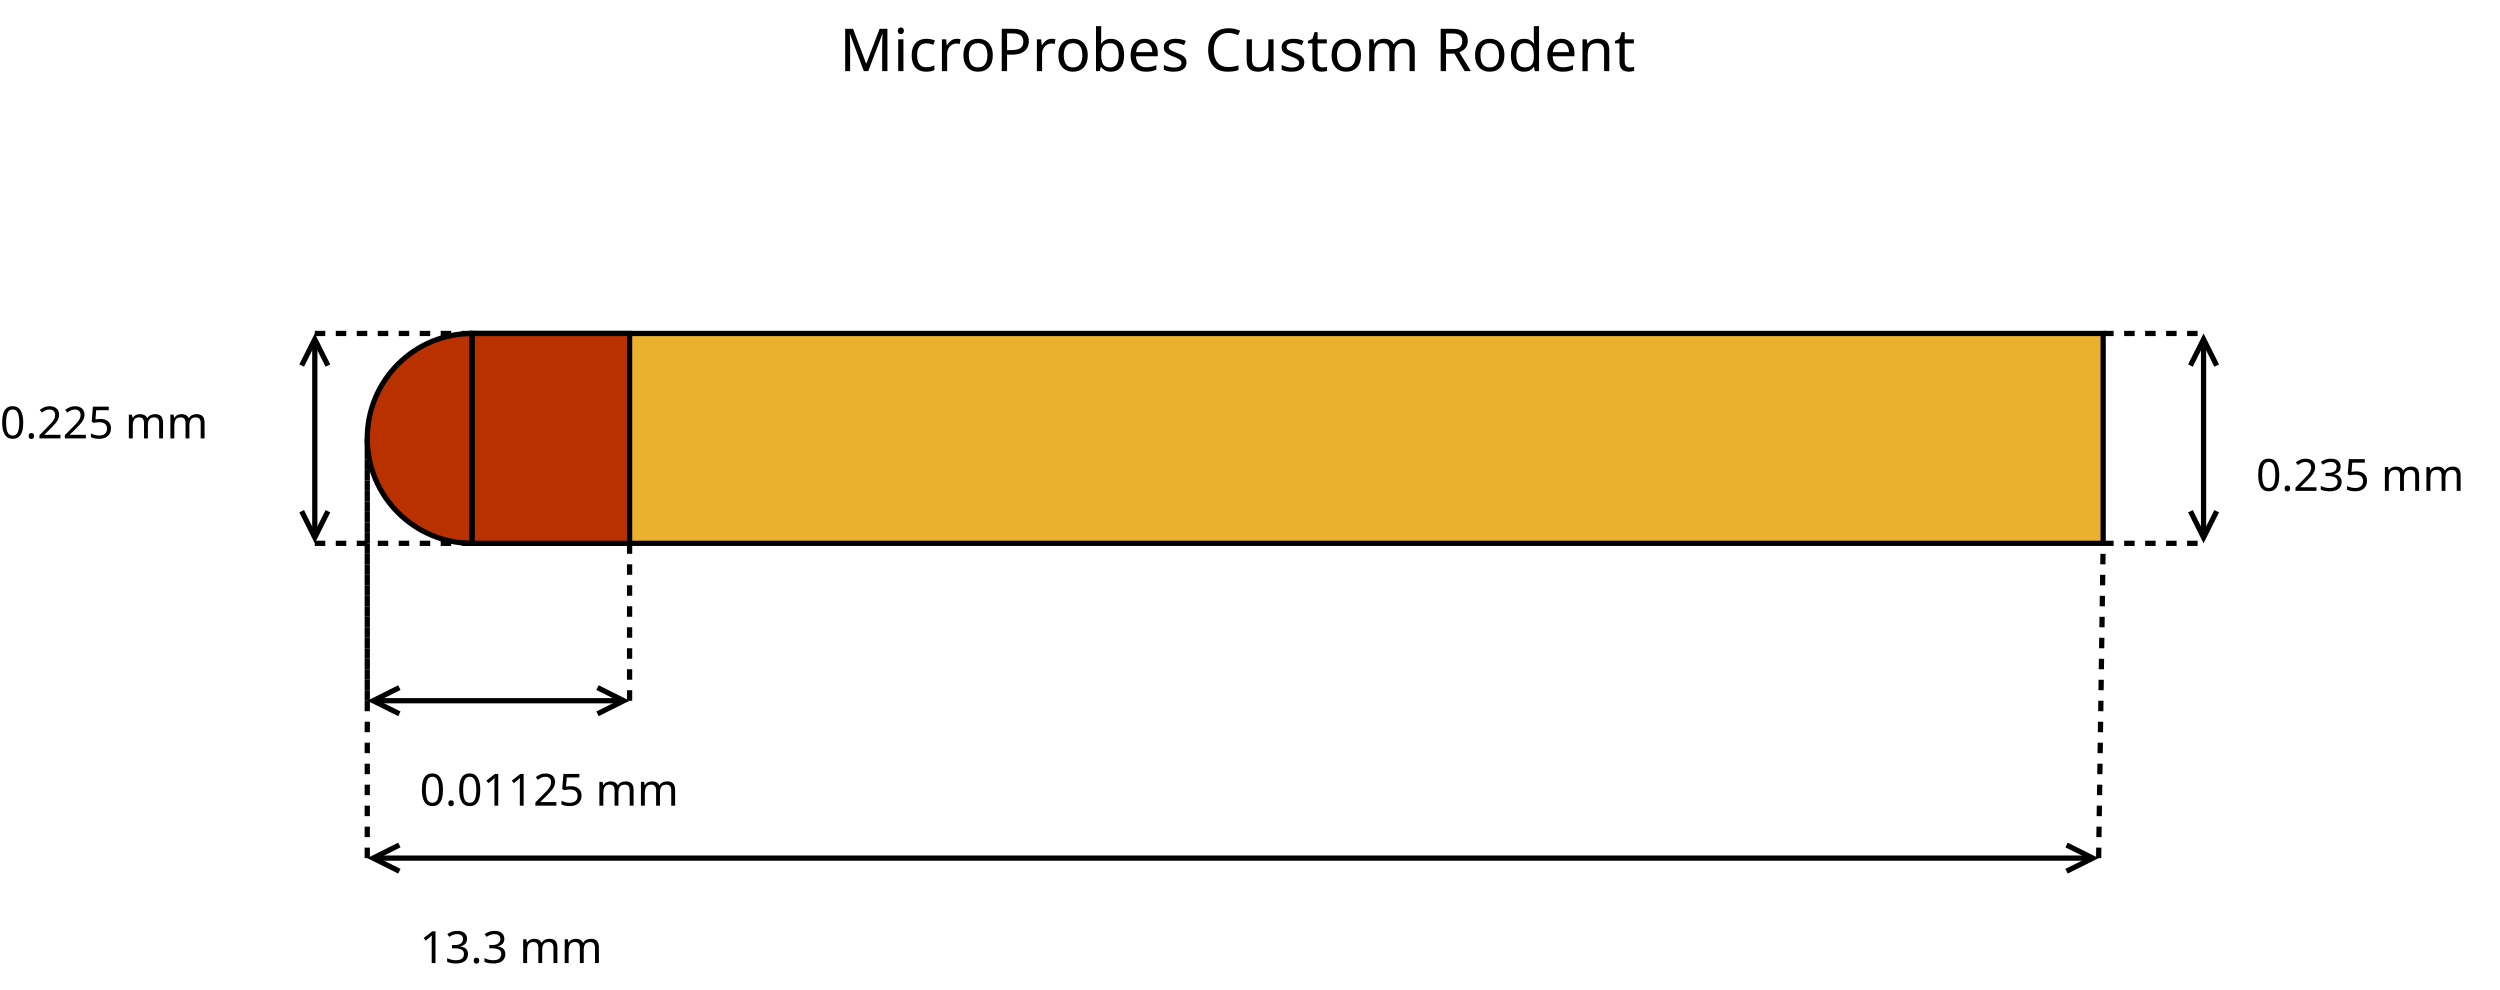
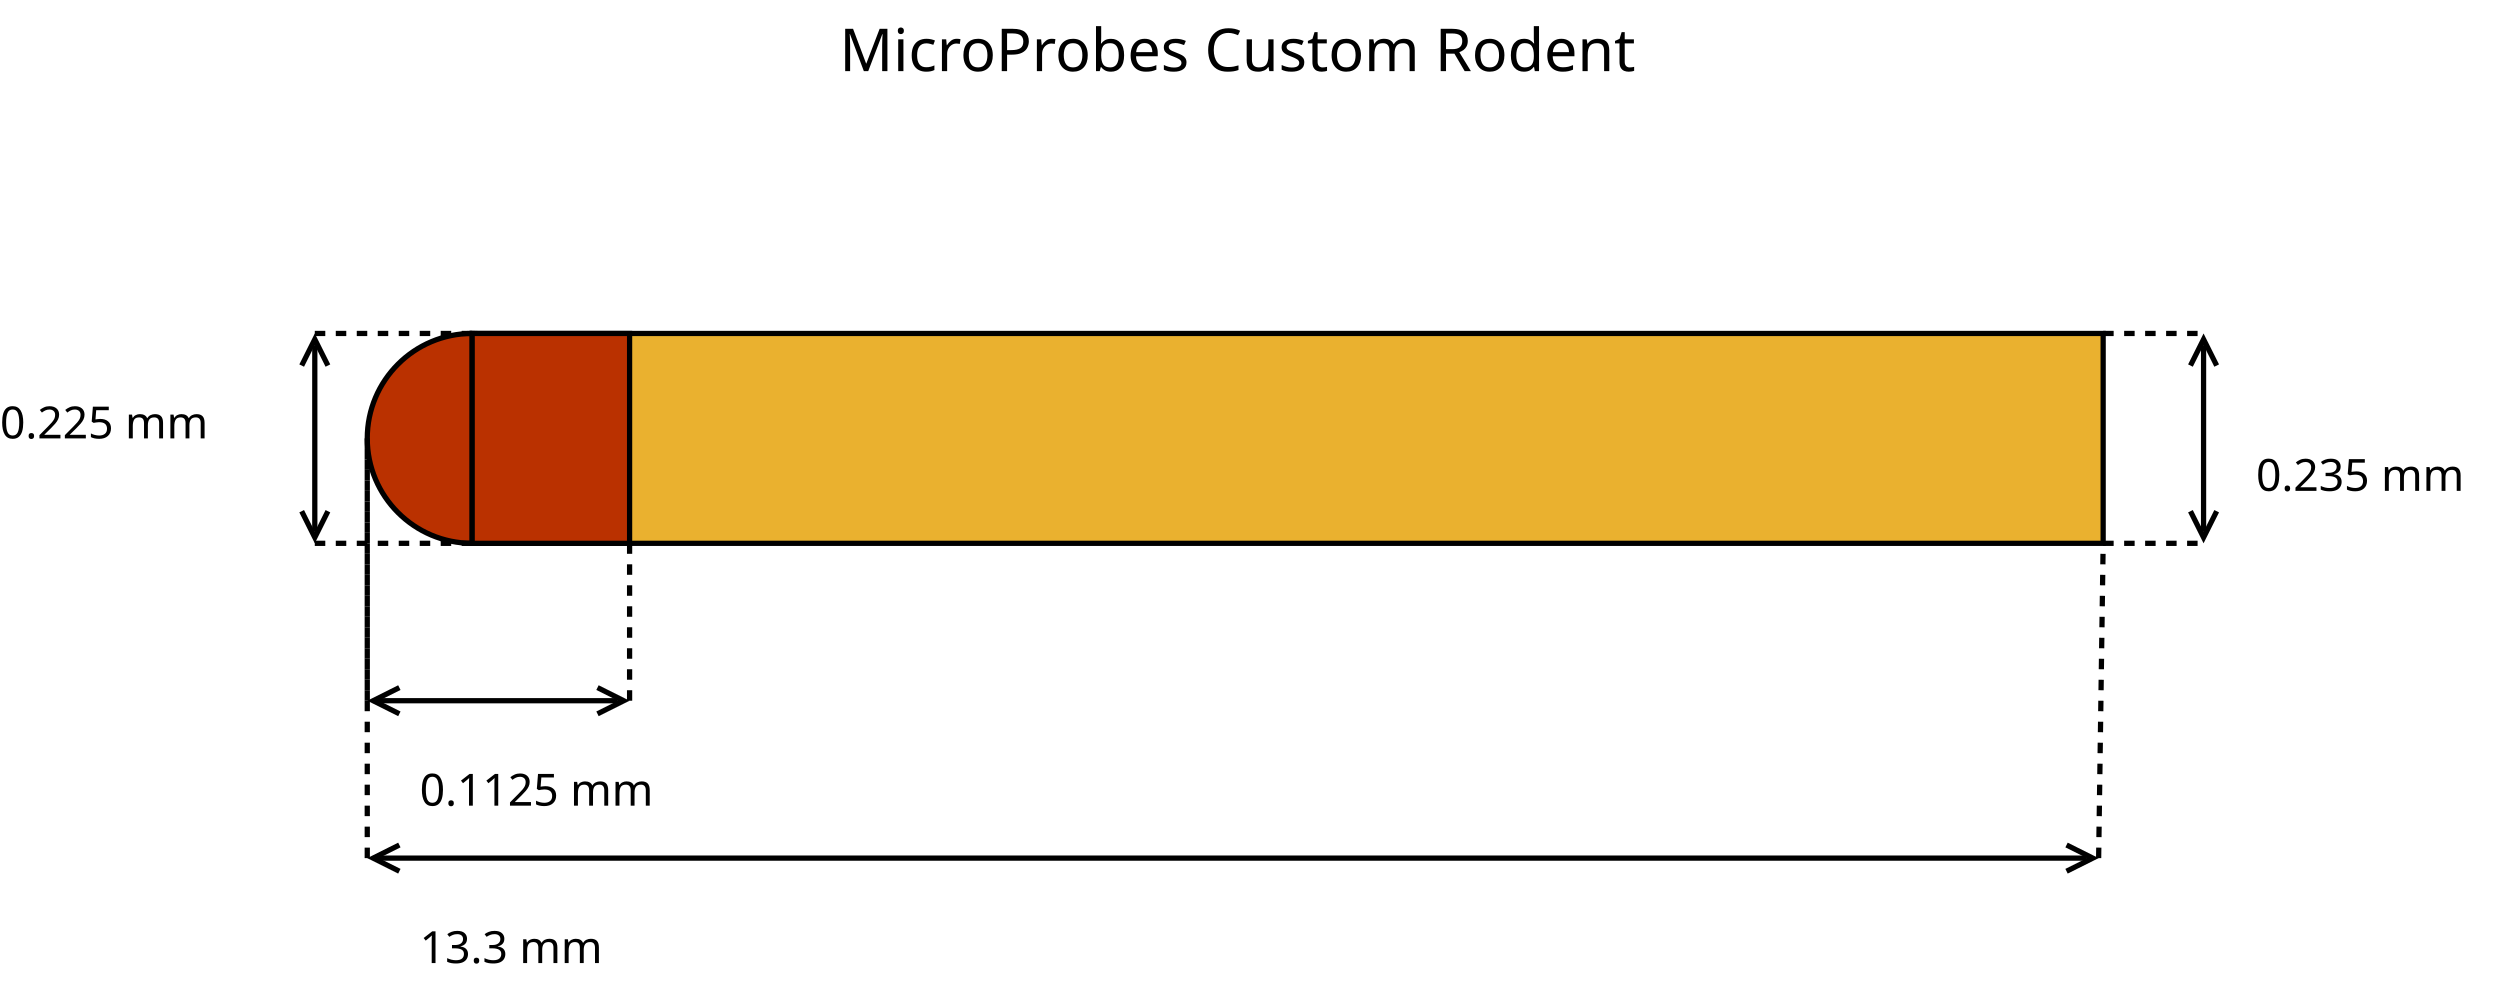
- <svg xmlns="http://www.w3.org/2000/svg" width="48cm" height="19cm" viewBox="-320 499 953 365">
+ <svg xmlns="http://www.w3.org/2000/svg" width="48cm" height="19cm" viewBox="-320 499 953 365" version="1.1" id="svg382">
+   <defs id="defs386" />
  <g id="Background" />
-   <g id="Background" />
-   <g id="Background" />
-   <g id="Background" />
-   <g id="Background" />
-   <g id="Background" />
+   <g id="g279" />
+   <g id="g281" />
+   <g id="g283" />
+   <g id="g285" />
+   <g id="g287" />
  <g id="MicroProbesCustomRodent">
-     <g>
-       <ellipse style="fill: #ba3100; fill-opacity: 1; stroke-opacity: 1; stroke-width: 2; stroke: #000000" cx="-140" cy="660" rx="40" ry="40" />
-       <text font-size="12.8" style="fill: #000000; fill-opacity: 1; stroke: none;text-anchor:middle;font-family:sans-serif;font-style:normal;font-weight:normal" x="-140" y="663.881">
-         <tspan x="-140" y="663.881" />
+     <g id="g295">
+       <ellipse style="fill: #ba3100; fill-opacity: 1; stroke-opacity: 1; stroke-width: 2; stroke: #000000" cx="-140" cy="660" rx="40" ry="40" id="ellipse289" />
+       <text font-size="12.8" style="fill: #000000; fill-opacity: 1; stroke: none;text-anchor:middle;font-family:sans-serif;font-style:normal;font-weight:normal" x="-140" y="663.881" id="text293">
+         <tspan x="-140" y="663.881" id="tspan291" />
      </text>
    </g>
-     <g>
-       <rect style="fill: #eab12f; fill-opacity: 1; stroke-opacity: 1; stroke-width: 2; stroke: #000000" x="-140" y="620" width="621.724" height="80" rx="0" ry="0" />
-       <text font-size="12.8" style="fill: #000000; fill-opacity: 1; stroke: none;text-anchor:middle;font-family:sans-serif;font-style:normal;font-weight:normal" x="170.862" y="663.881">
-         <tspan x="170.862" y="663.881" />
+     <g id="g303">
+       <rect style="fill: #eab12f; fill-opacity: 1; stroke-opacity: 1; stroke-width: 2; stroke: #000000" x="-140" y="620" width="621.724" height="80" rx="0" ry="0" id="rect297" />
+       <text font-size="12.8" style="fill: #000000; fill-opacity: 1; stroke: none;text-anchor:middle;font-family:sans-serif;font-style:normal;font-weight:normal" x="170.862" y="663.881" id="text301">
+         <tspan x="170.862" y="663.881" id="tspan299" />
      </text>
    </g>
-     <text font-size="16.933" style="fill: #000000; fill-opacity: 1; stroke: none;text-anchor:start;font-family:sans-serif;font-style:normal;font-weight:normal" x="540" y="680">
-       <tspan x="540" y="680">0.235 mm </tspan>
+     <text font-size="16.933" style="fill: #000000; fill-opacity: 1; stroke: none;text-anchor:start;font-family:sans-serif;font-style:normal;font-weight:normal" x="540" y="680" id="text307">
+       <tspan x="540" y="680" id="tspan305">0.235 mm </tspan>
    </text>
-     <text font-size="22.578" style="fill: #000000; fill-opacity: 1; stroke: none;text-anchor:start;font-family:sans-serif;font-style:normal;font-weight:normal" x="0" y="520">
-       <tspan x="0" y="520">MicroProbes Custom Rodent</tspan>
+     <text font-size="22.578" style="fill: #000000; fill-opacity: 1; stroke: none;text-anchor:start;font-family:sans-serif;font-style:normal;font-weight:normal" x="0" y="520" id="text311">
+       <tspan x="0" y="520" id="tspan309">MicroProbes Custom Rodent</tspan>
    </text>
-     <g>
-       <rect style="fill: #ba3100; fill-opacity: 1; stroke-opacity: 1; stroke-width: 2; stroke: #000000" x="-140" y="620" width="60" height="80" rx="0" ry="0" />
-       <text font-size="12.8" style="fill: #000000; fill-opacity: 1; stroke: none;text-anchor:middle;font-family:sans-serif;font-style:normal;font-weight:normal" x="-110" y="663.881">
-         <tspan x="-110" y="663.881" />
+     <g id="g319">
+       <rect style="fill: #ba3100; fill-opacity: 1; stroke-opacity: 1; stroke-width: 2; stroke: #000000" x="-140" y="620" width="60" height="80" rx="0" ry="0" id="rect313" />
+       <text font-size="12.8" style="fill: #000000; fill-opacity: 1; stroke: none;text-anchor:middle;font-family:sans-serif;font-style:normal;font-weight:normal" x="-110" y="663.881" id="text317">
+         <tspan x="-110" y="663.881" id="tspan315" />
      </text>
    </g>
-     <text font-size="16.933" style="fill: #000000; fill-opacity: 1; stroke: none;text-anchor:start;font-family:sans-serif;font-style:normal;font-weight:normal" x="-320" y="660">
-       <tspan x="-320" y="660">0.225 mm </tspan>
+     <text font-size="16.933" style="fill: #000000; fill-opacity: 1; stroke: none;text-anchor:start;font-family:sans-serif;font-style:normal;font-weight:normal" x="-320" y="660" id="text323">
+       <tspan x="-320" y="660" id="tspan321">0.225 mm </tspan>
    </text>
-     <text font-size="16.933" style="fill: #000000; fill-opacity: 1; stroke: none;text-anchor:start;font-family:sans-serif;font-style:normal;font-weight:normal" x="-160" y="800">
-       <tspan x="-160" y="800">0.01125 mm </tspan>
+     <text font-size="16.933px" style="font-style:normal;font-weight:normal;font-family:sans-serif;text-anchor:start;fill:#000000;fill-opacity:1;stroke:none" x="-160" y="800" id="text327">
+       <tspan x="-160" y="800" id="tspan325">0.1125 mm</tspan>
    </text>
-     <g>
-       <line style="fill: none; stroke-opacity: 1; stroke-width: 2; stroke: #000000" x1="-175.528" y1="760" x2="-84.472" y2="760" />
-       <polyline style="fill: none; stroke-opacity: 1; stroke-width: 2; stroke: #000000" points="-167.764,755 -177.764,760 -167.764,765 " />
-       <polyline style="fill: none; stroke-opacity: 1; stroke-width: 2; stroke: #000000" points="-92.236,765 -82.236,760 -92.236,755 " />
+     <g id="g335">
+       <line style="fill: none; stroke-opacity: 1; stroke-width: 2; stroke: #000000" x1="-175.528" y1="760" x2="-84.472" y2="760" id="line329" />
+       <polyline style="fill: none; stroke-opacity: 1; stroke-width: 2; stroke: #000000" points="-167.764,755 -177.764,760 -167.764,765 " id="polyline331" />
+       <polyline style="fill: none; stroke-opacity: 1; stroke-width: 2; stroke: #000000" points="-92.236,765 -82.236,760 -92.236,755 " id="polyline333" />
    </g>
-     <g>
-       <line style="fill: none; stroke-opacity: 1; stroke-width: 2; stroke: #000000" x1="-200" y1="695.528" x2="-200" y2="624.472" />
-       <polyline style="fill: none; stroke-opacity: 1; stroke-width: 2; stroke: #000000" points="-205,687.764 -200,697.764 -195,687.764 " />
-       <polyline style="fill: none; stroke-opacity: 1; stroke-width: 2; stroke: #000000" points="-195,632.236 -200,622.236 -205,632.236 " />
+     <g id="g343">
+       <line style="fill: none; stroke-opacity: 1; stroke-width: 2; stroke: #000000" x1="-200" y1="695.528" x2="-200" y2="624.472" id="line337" />
+       <polyline style="fill: none; stroke-opacity: 1; stroke-width: 2; stroke: #000000" points="-205,687.764 -200,697.764 -195,687.764 " id="polyline339" />
+       <polyline style="fill: none; stroke-opacity: 1; stroke-width: 2; stroke: #000000" points="-195,632.236 -200,622.236 -205,632.236 " id="polyline341" />
    </g>
-     <line style="fill: none; stroke-opacity: 1; stroke-width: 2; stroke-dasharray: 4; stroke: #000000" x1="-140" y1="620" x2="-200" y2="620" />
-     <line style="fill: none; stroke-opacity: 1; stroke-width: 2; stroke-dasharray: 4; stroke: #000000" x1="-140" y1="700" x2="-200" y2="700" />
-     <g>
-       <line style="fill: none; stroke-opacity: 1; stroke-width: 2; stroke: #000000" x1="520" y1="695.528" x2="520" y2="624.472" />
-       <polyline style="fill: none; stroke-opacity: 1; stroke-width: 2; stroke: #000000" points="515,687.764 520,697.764 525,687.764 " />
-       <polyline style="fill: none; stroke-opacity: 1; stroke-width: 2; stroke: #000000" points="525,632.236 520,622.236 515,632.236 " />
+     <line style="fill: none; stroke-opacity: 1; stroke-width: 2; stroke-dasharray: 4; stroke: #000000" x1="-140" y1="620" x2="-200" y2="620" id="line345" />
+     <line style="fill: none; stroke-opacity: 1; stroke-width: 2; stroke-dasharray: 4; stroke: #000000" x1="-140" y1="700" x2="-200" y2="700" id="line347" />
+     <g id="g355">
+       <line style="fill: none; stroke-opacity: 1; stroke-width: 2; stroke: #000000" x1="520" y1="695.528" x2="520" y2="624.472" id="line349" />
+       <polyline style="fill: none; stroke-opacity: 1; stroke-width: 2; stroke: #000000" points="515,687.764 520,697.764 525,687.764 " id="polyline351" />
+       <polyline style="fill: none; stroke-opacity: 1; stroke-width: 2; stroke: #000000" points="525,632.236 520,622.236 515,632.236 " id="polyline353" />
    </g>
-     <line style="fill: none; stroke-opacity: 1; stroke-width: 2; stroke-dasharray: 4; stroke: #000000" x1="481.724" y1="620" x2="520" y2="620" />
-     <line style="fill: none; stroke-opacity: 1; stroke-width: 2; stroke-dasharray: 4; stroke: #000000" x1="481.724" y1="700" x2="520" y2="700" />
-     <line style="fill: none; stroke-opacity: 1; stroke-width: 2; stroke-dasharray: 4; stroke: #000000" x1="-180" y1="760" x2="-180" y2="660" />
-     <line style="fill: none; stroke-opacity: 1; stroke-width: 2; stroke-dasharray: 4; stroke: #000000" x1="-80" y1="760" x2="-80" y2="700" />
-     <line style="fill: none; stroke-opacity: 1; stroke-width: 2; stroke-dasharray: 4; stroke: #000000" x1="-180" y1="820" x2="-180" y2="660" />
-     <line style="fill: none; stroke-opacity: 1; stroke-width: 2; stroke-dasharray: 4; stroke: #000000" x1="480" y1="820" x2="481.724" y2="700" />
-     <g>
-       <line style="fill: none; stroke-opacity: 1; stroke-width: 2; stroke: #000000" x1="-175.528" y1="820" x2="475.528" y2="820" />
-       <polyline style="fill: none; stroke-opacity: 1; stroke-width: 2; stroke: #000000" points="-167.764,815 -177.764,820 -167.764,825 " />
-       <polyline style="fill: none; stroke-opacity: 1; stroke-width: 2; stroke: #000000" points="467.764,825 477.764,820 467.764,815 " />
+     <line style="fill: none; stroke-opacity: 1; stroke-width: 2; stroke-dasharray: 4; stroke: #000000" x1="481.724" y1="620" x2="520" y2="620" id="line357" />
+     <line style="fill: none; stroke-opacity: 1; stroke-width: 2; stroke-dasharray: 4; stroke: #000000" x1="481.724" y1="700" x2="520" y2="700" id="line359" />
+     <line style="fill: none; stroke-opacity: 1; stroke-width: 2; stroke-dasharray: 4; stroke: #000000" x1="-180" y1="760" x2="-180" y2="660" id="line361" />
+     <line style="fill: none; stroke-opacity: 1; stroke-width: 2; stroke-dasharray: 4; stroke: #000000" x1="-80" y1="760" x2="-80" y2="700" id="line363" />
+     <line style="fill: none; stroke-opacity: 1; stroke-width: 2; stroke-dasharray: 4; stroke: #000000" x1="-180" y1="820" x2="-180" y2="660" id="line365" />
+     <line style="fill: none; stroke-opacity: 1; stroke-width: 2; stroke-dasharray: 4; stroke: #000000" x1="480" y1="820" x2="481.724" y2="700" id="line367" />
+     <g id="g375">
+       <line style="fill: none; stroke-opacity: 1; stroke-width: 2; stroke: #000000" x1="-175.528" y1="820" x2="475.528" y2="820" id="line369" />
+       <polyline style="fill: none; stroke-opacity: 1; stroke-width: 2; stroke: #000000" points="-167.764,815 -177.764,820 -167.764,825 " id="polyline371" />
+       <polyline style="fill: none; stroke-opacity: 1; stroke-width: 2; stroke: #000000" points="467.764,825 477.764,820 467.764,815 " id="polyline373" />
    </g>
-     <text font-size="16.933" style="fill: #000000; fill-opacity: 1; stroke: none;text-anchor:start;font-family:sans-serif;font-style:normal;font-weight:normal" x="-160" y="860">
-       <tspan x="-160" y="860">13.3 mm </tspan>
+     <text font-size="16.933" style="fill: #000000; fill-opacity: 1; stroke: none;text-anchor:start;font-family:sans-serif;font-style:normal;font-weight:normal" x="-160" y="860" id="text379">
+       <tspan x="-160" y="860" id="tspan377">13.3 mm </tspan>
    </text>
  </g>
</svg>
